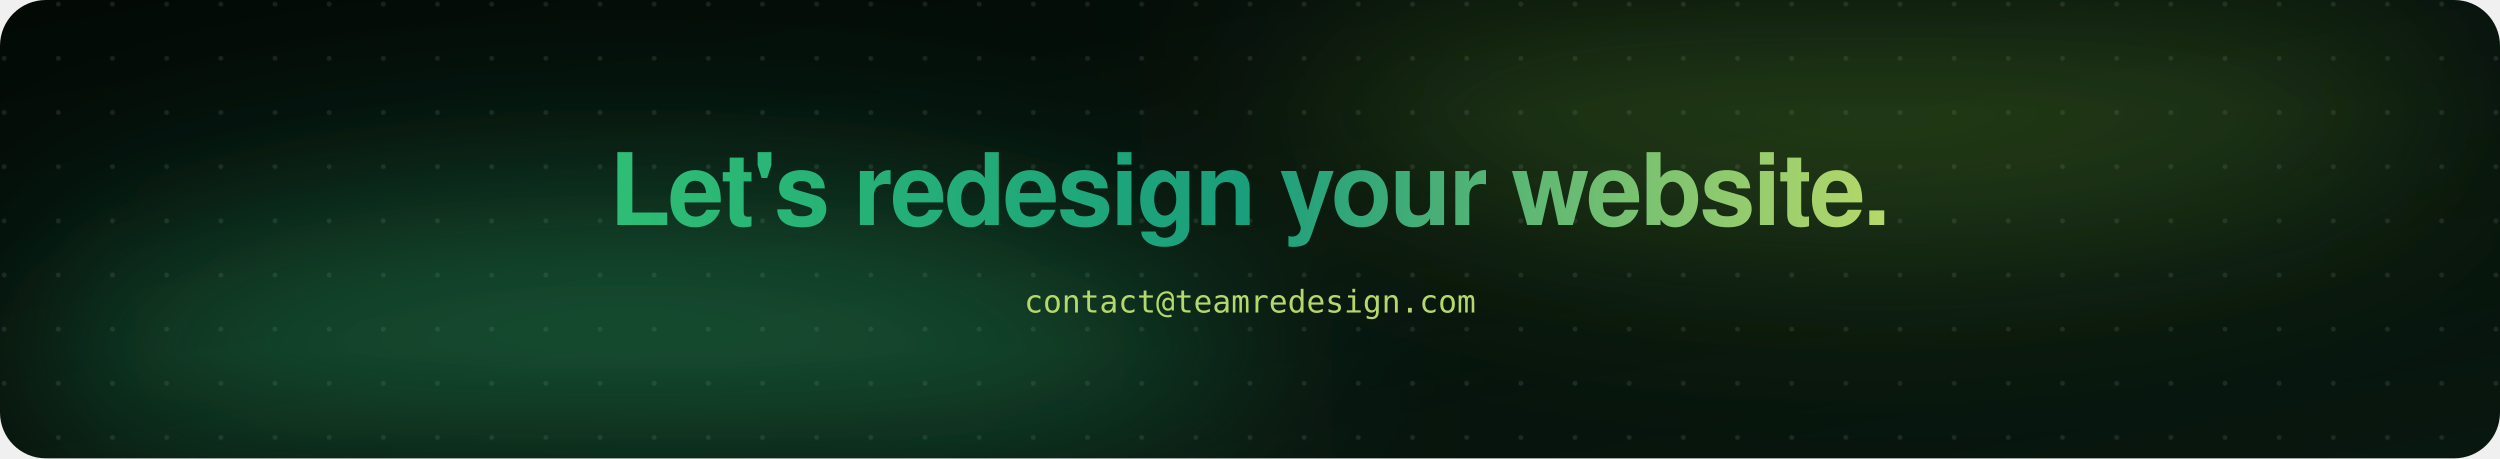
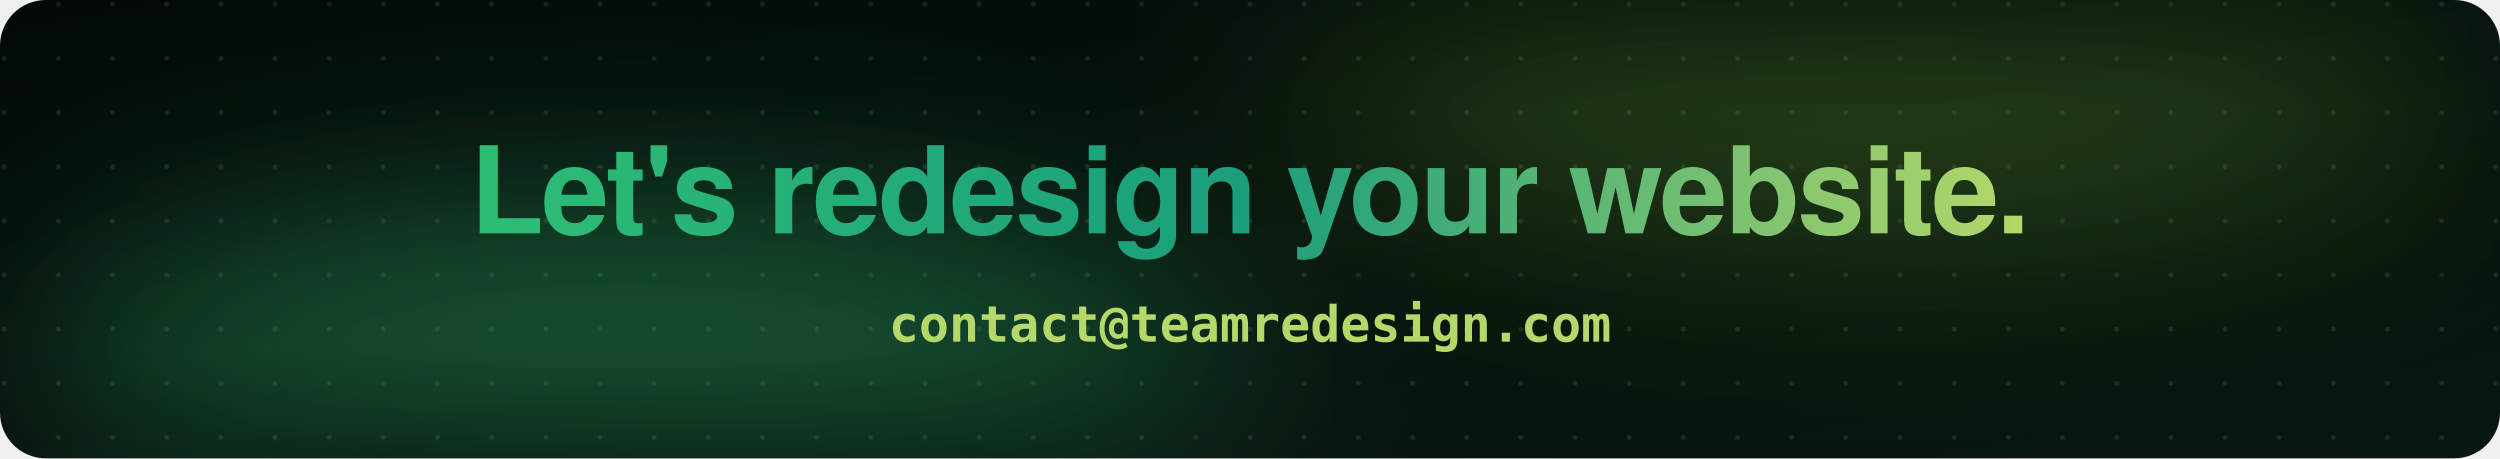
<svg xmlns="http://www.w3.org/2000/svg" width="1200" height="220" viewBox="0 0 1200 220" role="img" aria-label="Let us redesign your website">
  <defs>
    <linearGradient id="bg" x1="0" y1="0" x2="1" y2="1">
      <stop offset="0" stop-color="#030A06" />
      <stop offset="1" stop-color="#08170F" />
    </linearGradient>
    <linearGradient id="g" x1="0" y1="0" x2="1" y2="0">
      <stop offset="0" stop-color="#2EBD74" />
      <stop offset=".5" stop-color="#1A9E7C" />
      <stop offset="1" stop-color="#B5D86A" />
    </linearGradient>
    <filter id="b" x="-50%" y="-50%" width="200%" height="200%">
      <feGaussianBlur stdDeviation="55" />
    </filter>
    <pattern id="d" width="26" height="26" patternUnits="userSpaceOnUse">
      <circle cx="2" cy="2" r="1.2" fill="#fff" fill-opacity=".09" />
    </pattern>
  </defs>
  <clipPath id="r">
    <rect width="1200" height="220" rx="22" />
  </clipPath>
  <g clip-path="url(#r)">
    <rect width="1200" height="220" fill="url(#bg)" />
    <rect width="1200" height="220" fill="url(#d)" />
    <g filter="url(#b)">
      <ellipse cx="300" cy="200" rx="300" ry="90" fill="#2EBD74" fill-opacity=".5">
        <animateTransform attributeName="transform" type="translate" values="0 0;400 -20;0 0" dur="14s" repeatCount="indefinite" />
      </ellipse>
      <ellipse cx="900" cy="20" rx="280" ry="80" fill="#6FAE3B" fill-opacity=".4" />
    </g>
-     <text x="600" y="108" text-anchor="middle" font-family="'Segoe UI',Helvetica,Arial,sans-serif" font-size="48" font-weight="800" fill="url(#g)" letter-spacing="-1">Let's redesign your website.</text>
-     <text x="600" y="150" text-anchor="middle" font-family="'JetBrains Mono',Consolas,monospace" font-size="15" fill="#B5D86A">contact@teamredesign.com</text>
+     <text x="600" y="112" text-anchor="middle" font-family="'Segoe UI',Helvetica,Arial,sans-serif" font-size="58" font-weight="800" fill="url(#g)" letter-spacing="-1">Let's redesign your website.</text>
+     <text x="600" y="164" text-anchor="middle" font-family="'JetBrains Mono',Consolas,monospace" font-size="24" font-weight="700" fill="#B5D86A">contact@teamredesign.com</text>
  </g>
</svg>
